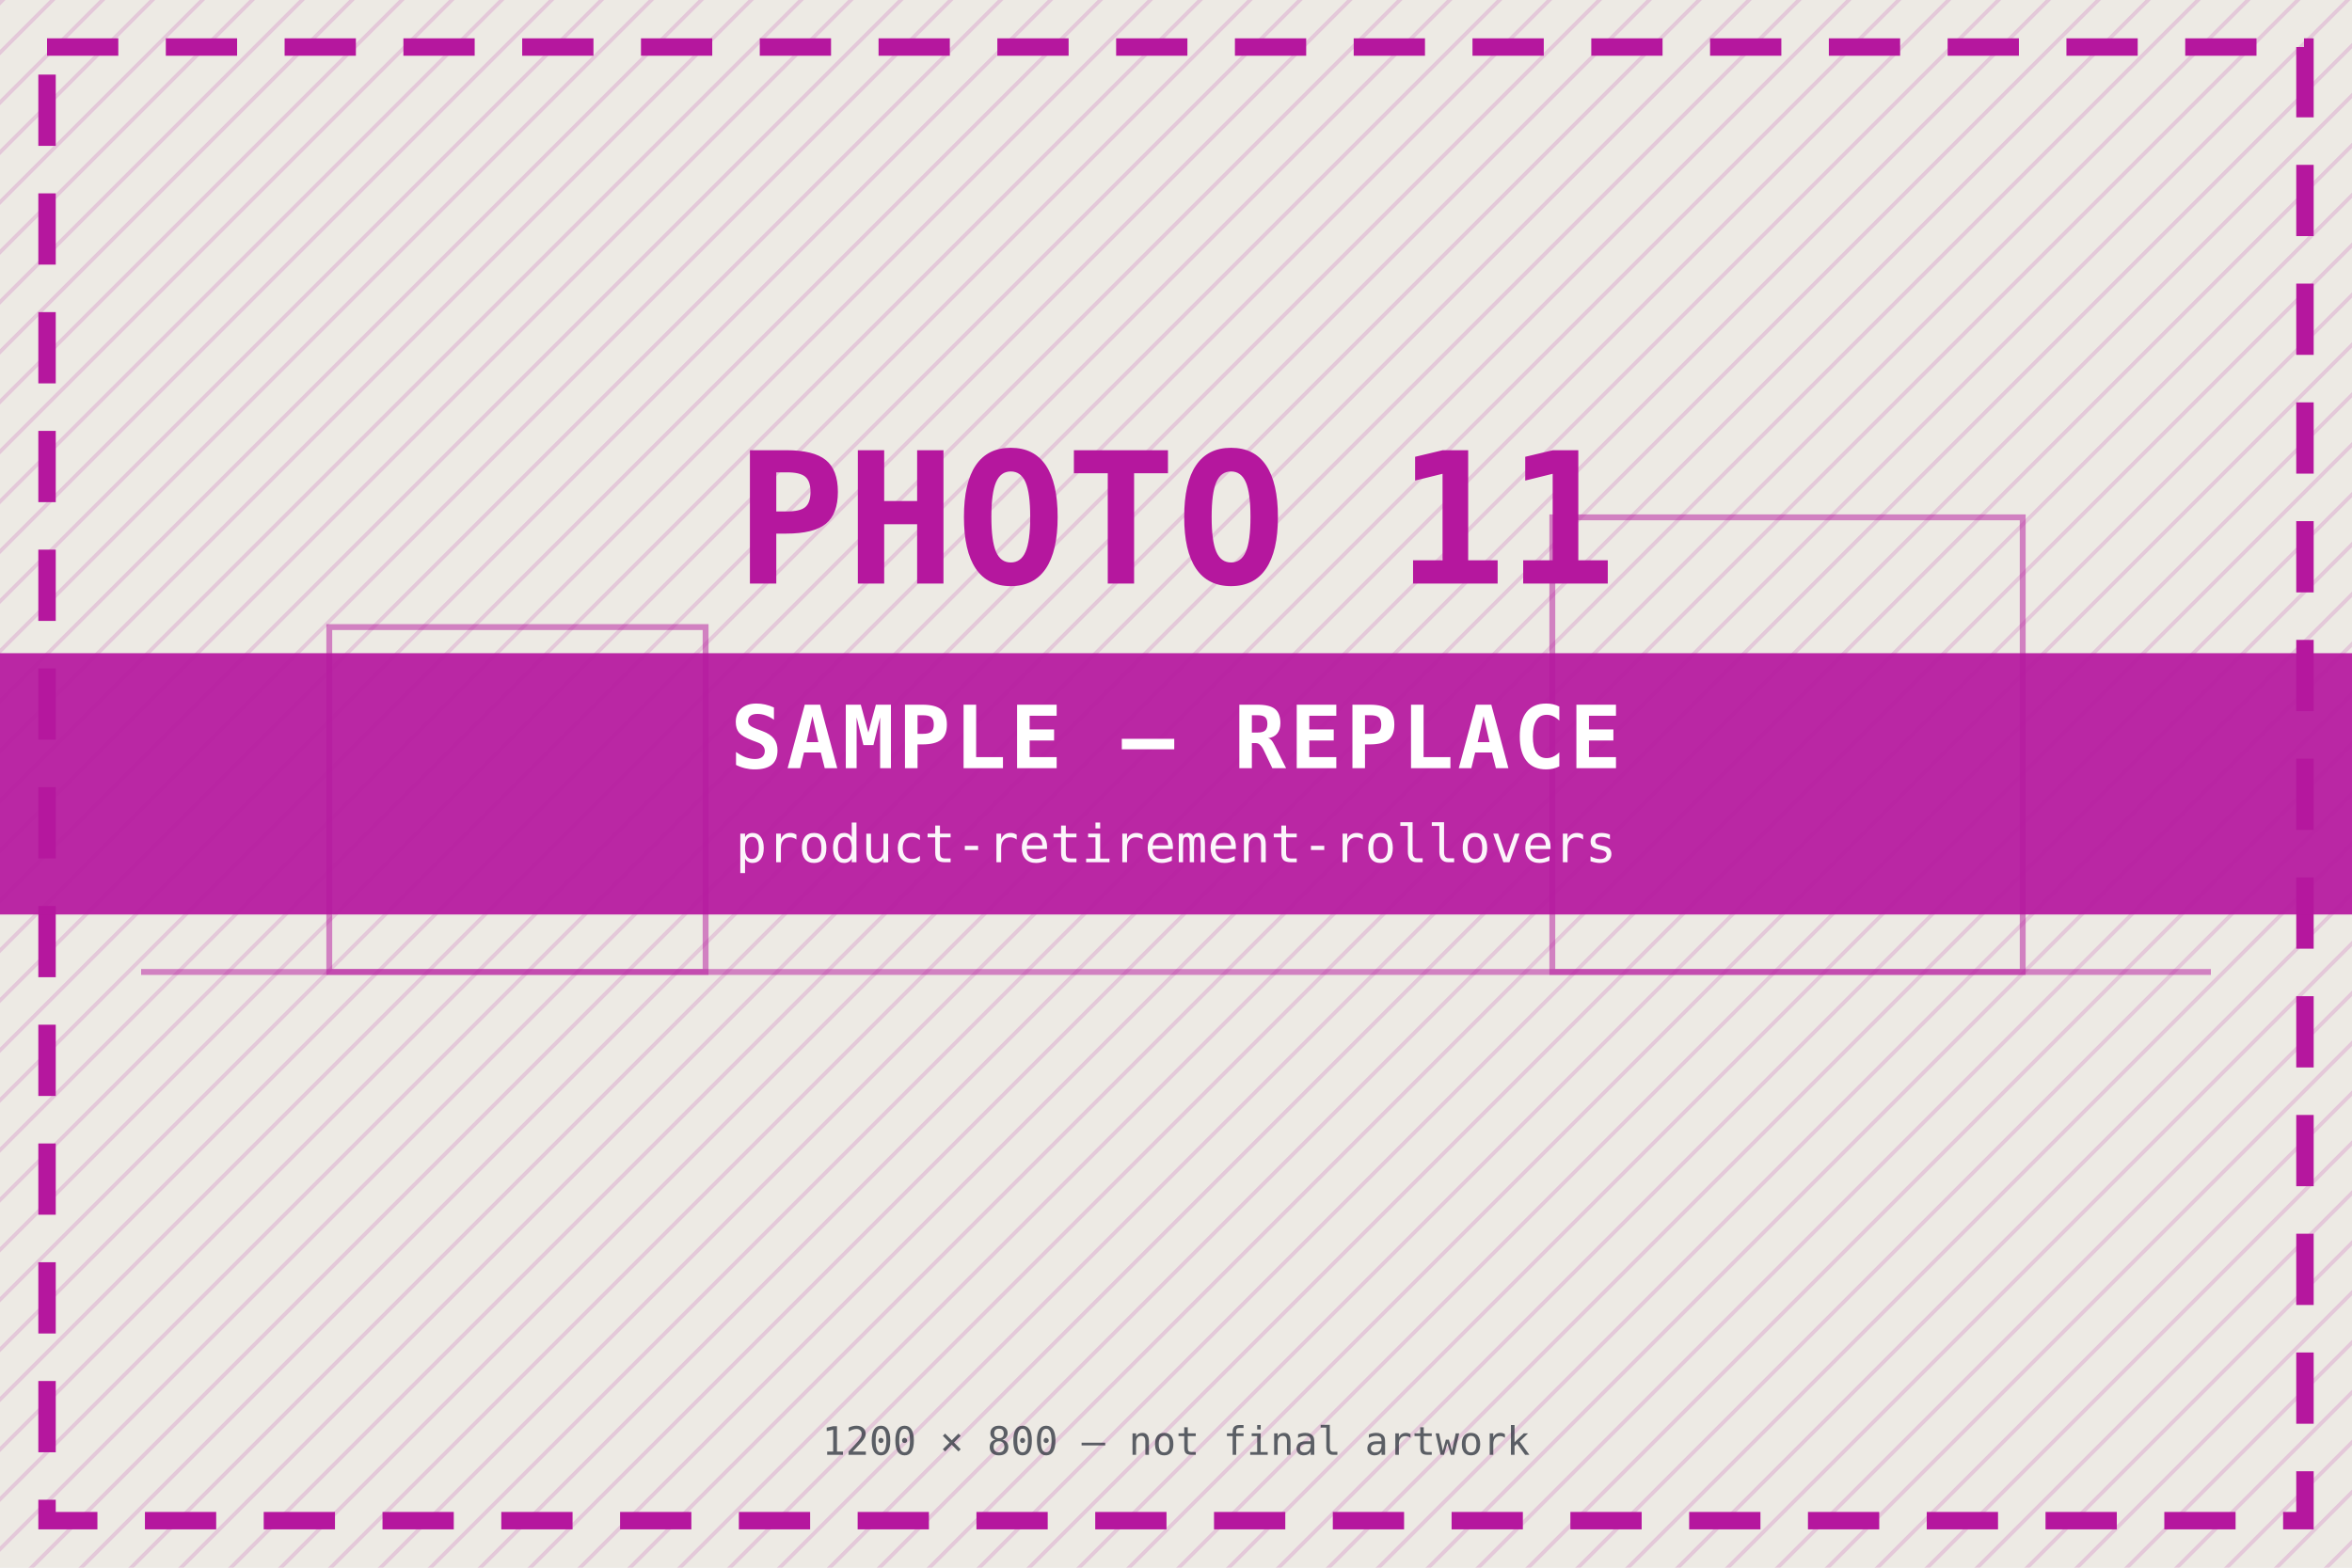
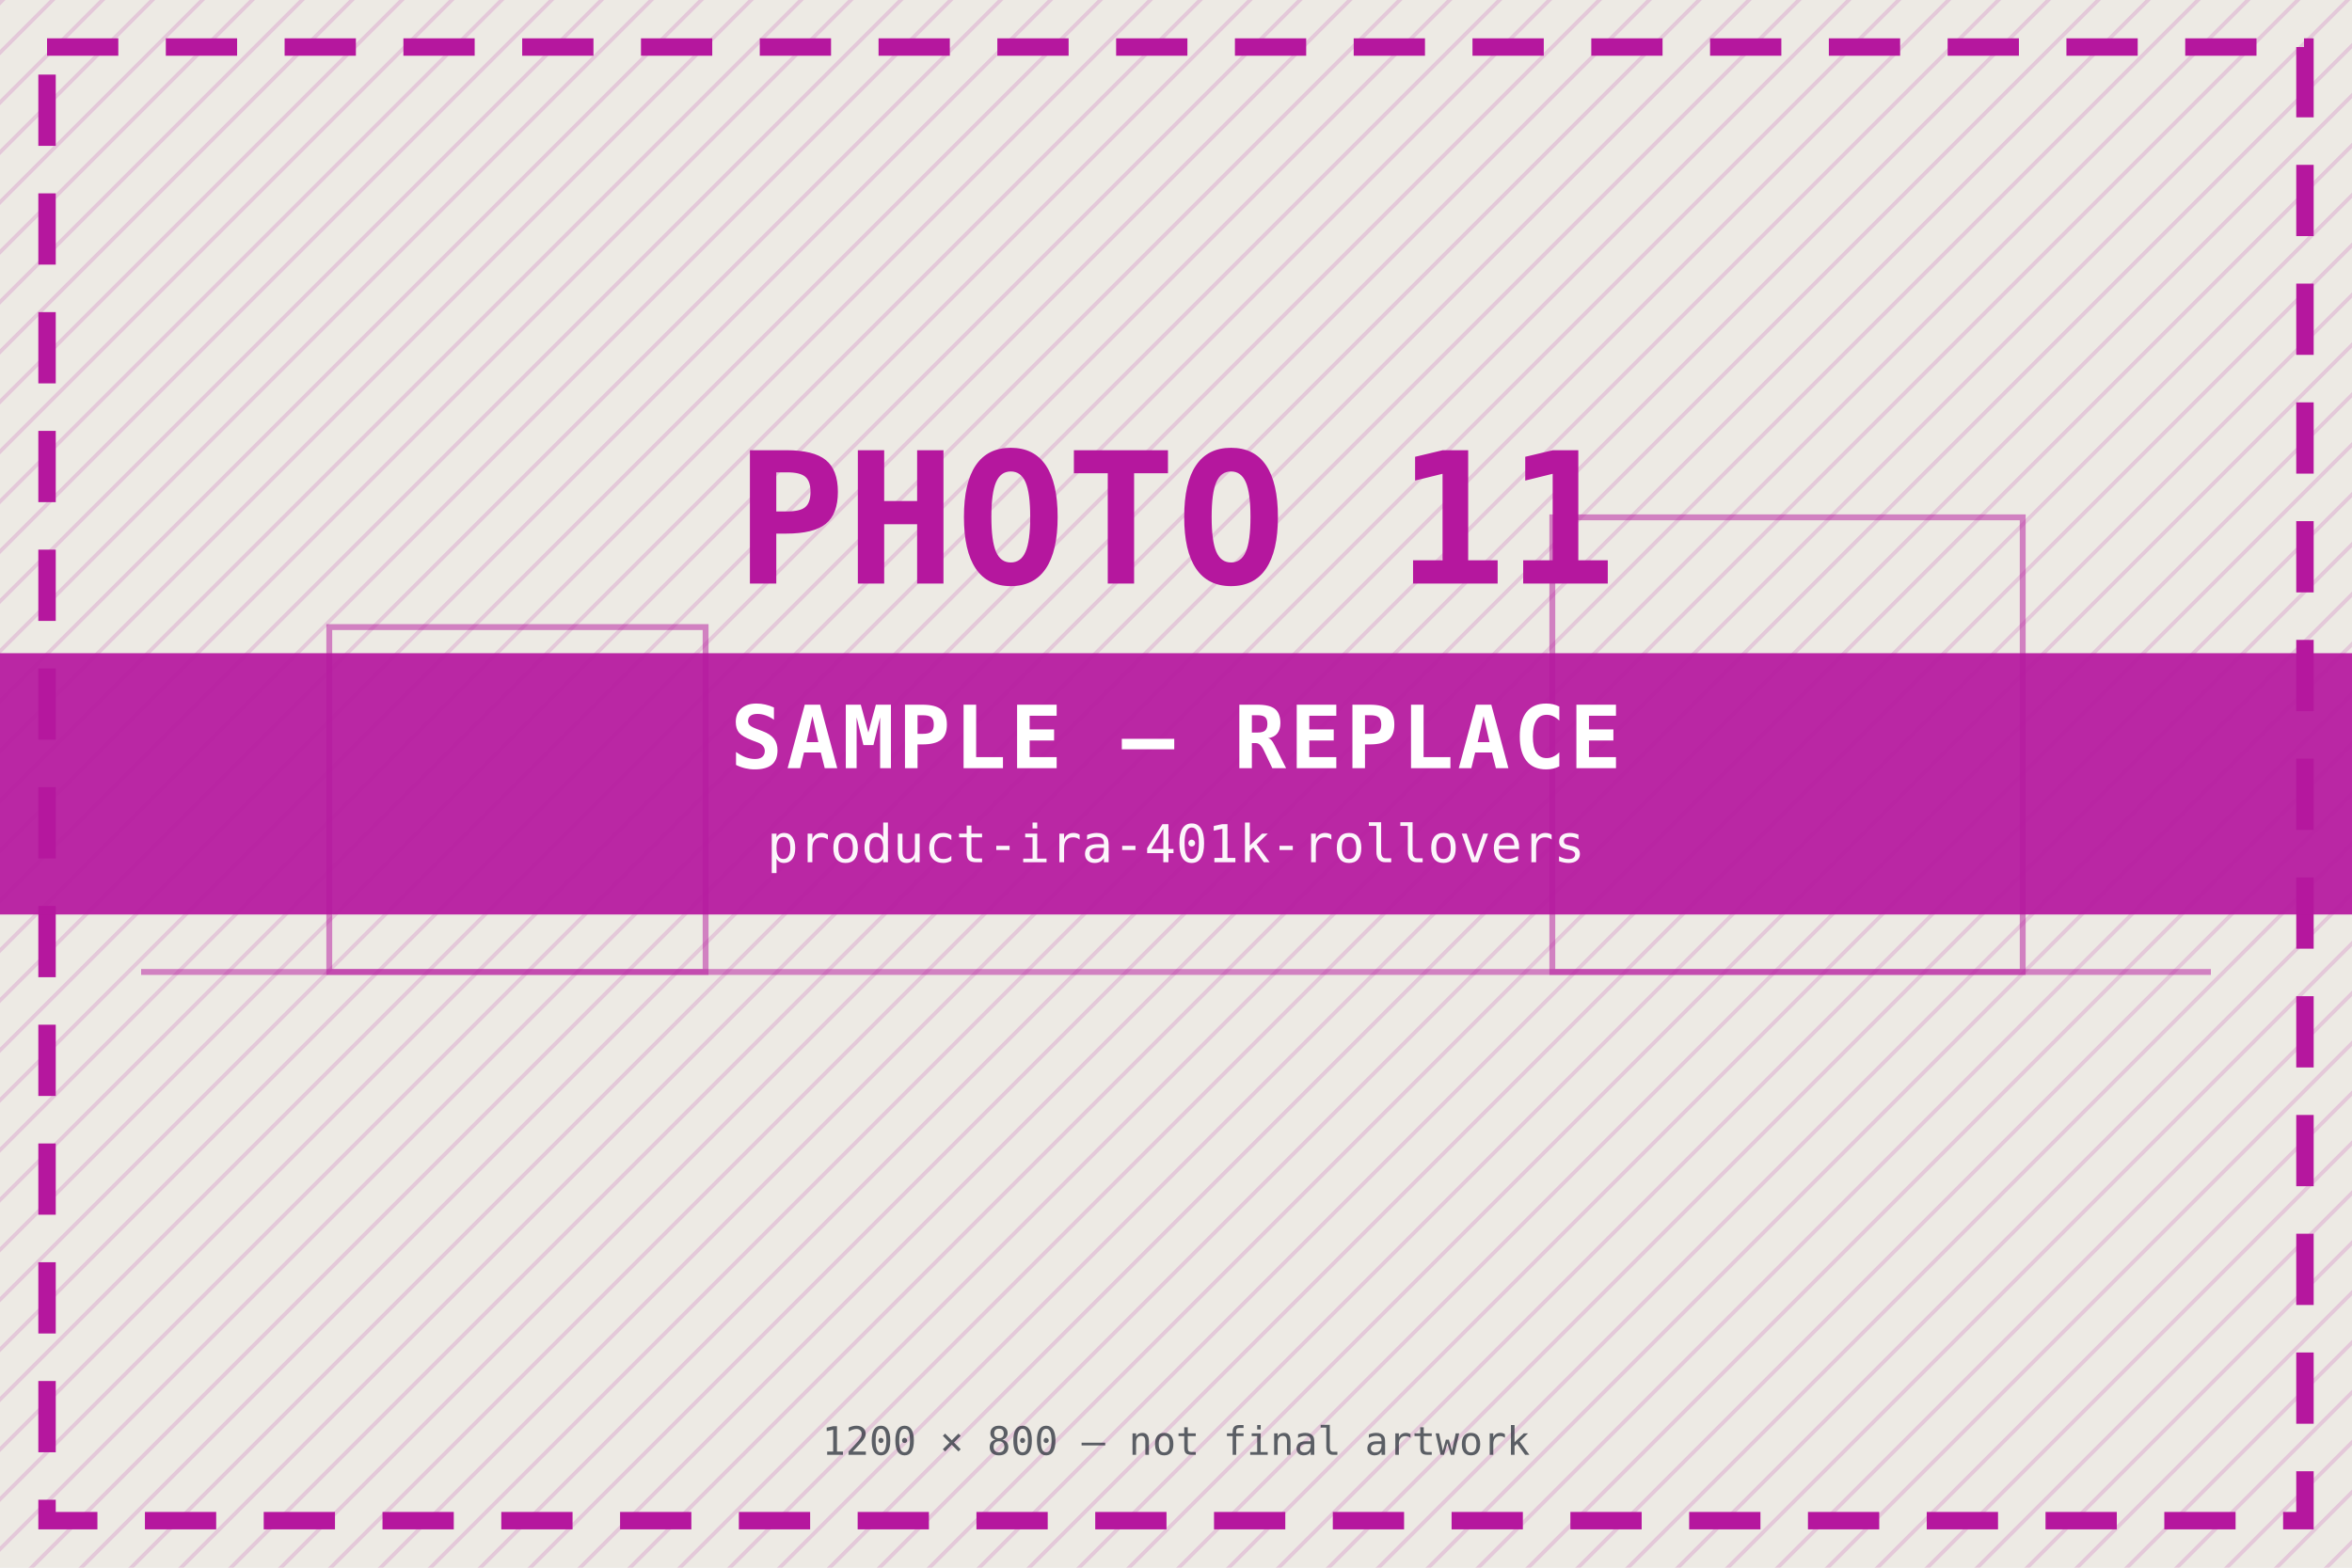
<svg xmlns="http://www.w3.org/2000/svg" width="1200" height="800" viewBox="0 0 1200 800" role="img" aria-label="Sample placeholder, replace before launch">
  <defs>
    <pattern id="hatch" width="18" height="18" patternUnits="userSpaceOnUse" patternTransform="rotate(45)">
      <line x1="0" y1="0" x2="0" y2="18" stroke="#B5179E" stroke-width="4" opacity="0.16" />
    </pattern>
  </defs>
  <rect width="1200" height="800" fill="#EDEAE4" />
  <rect width="1200" height="800" fill="url(#hatch)" />
  <line x1="72" y1="496" x2="1128" y2="496" stroke="#B5179E" stroke-width="3" fill="none" opacity="0.5" />
  <rect x="168" y="320" width="192" height="176" stroke="#B5179E" stroke-width="3" fill="none" opacity="0.5" />
  <rect x="792" y="264" width="240" height="232" stroke="#B5179E" stroke-width="3" fill="none" opacity="0.5" />
  <rect x="24" y="24" width="1152" height="752" fill="none" stroke="#B5179E" stroke-width="8.889" stroke-dasharray="36.364 24.242" />
  <rect x="0" y="333.333" width="1200" height="133.333" fill="#B5179E" opacity="0.92" />
  <text x="600" y="297.778" text-anchor="middle" font-family="ui-monospace, SFMono-Regular, Menlo, monospace" font-size="93.333" font-weight="700" fill="#B5179E">PHOTO 11</text>
  <text x="600" y="392" text-anchor="middle" font-family="ui-monospace, SFMono-Regular, Menlo, monospace" font-size="44.444" font-weight="700" fill="#FFFFFF" letter-spacing="1.778">SAMPLE — REPLACE</text>
-   <text x="600" y="440" text-anchor="middle" font-family="ui-monospace, SFMono-Regular, Menlo, monospace" font-size="26.667" fill="#FFFFFF" opacity="0.95">product-retirement-rollovers</text>
+   <text x="600" y="440" text-anchor="middle" font-family="ui-monospace, SFMono-Regular, Menlo, monospace" font-size="26.667" fill="#FFFFFF" opacity="0.95">product-ira-401k-rollovers</text>
  <text x="600" y="742.4" text-anchor="middle" font-family="ui-monospace, SFMono-Regular, Menlo, monospace" font-size="20" fill="#2A2F3A" opacity="0.75">1200 × 800 — not final artwork</text>
</svg>
